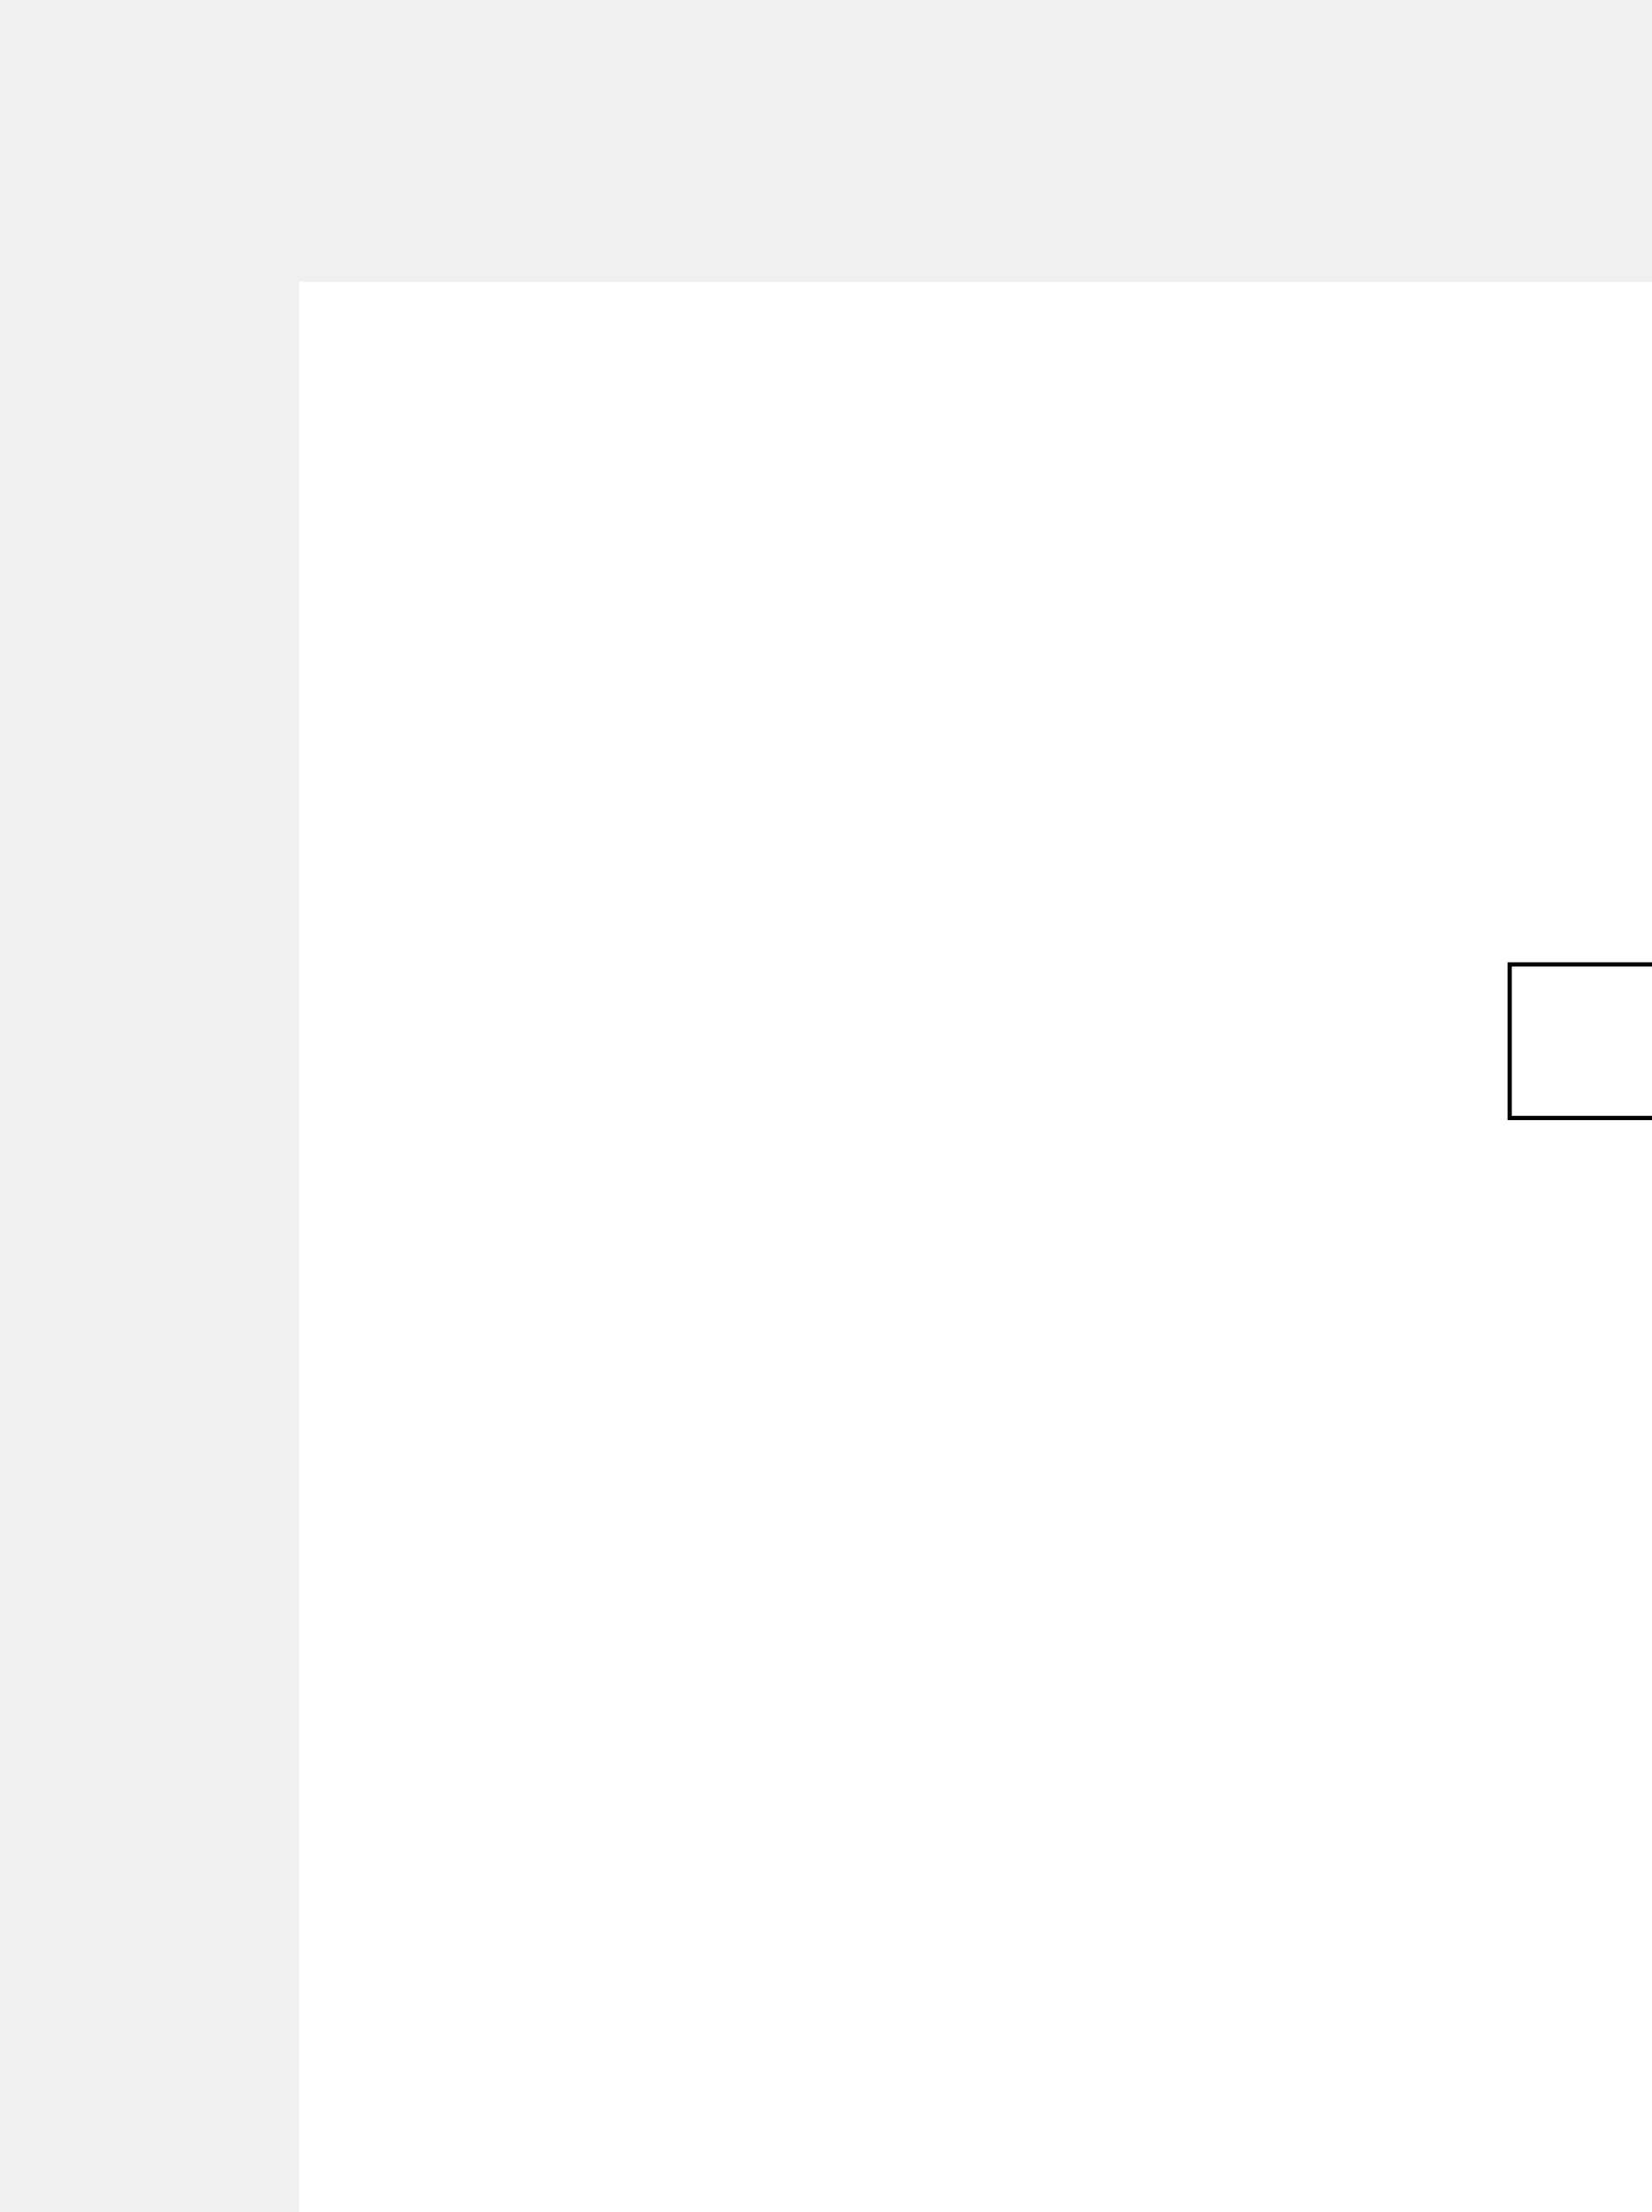
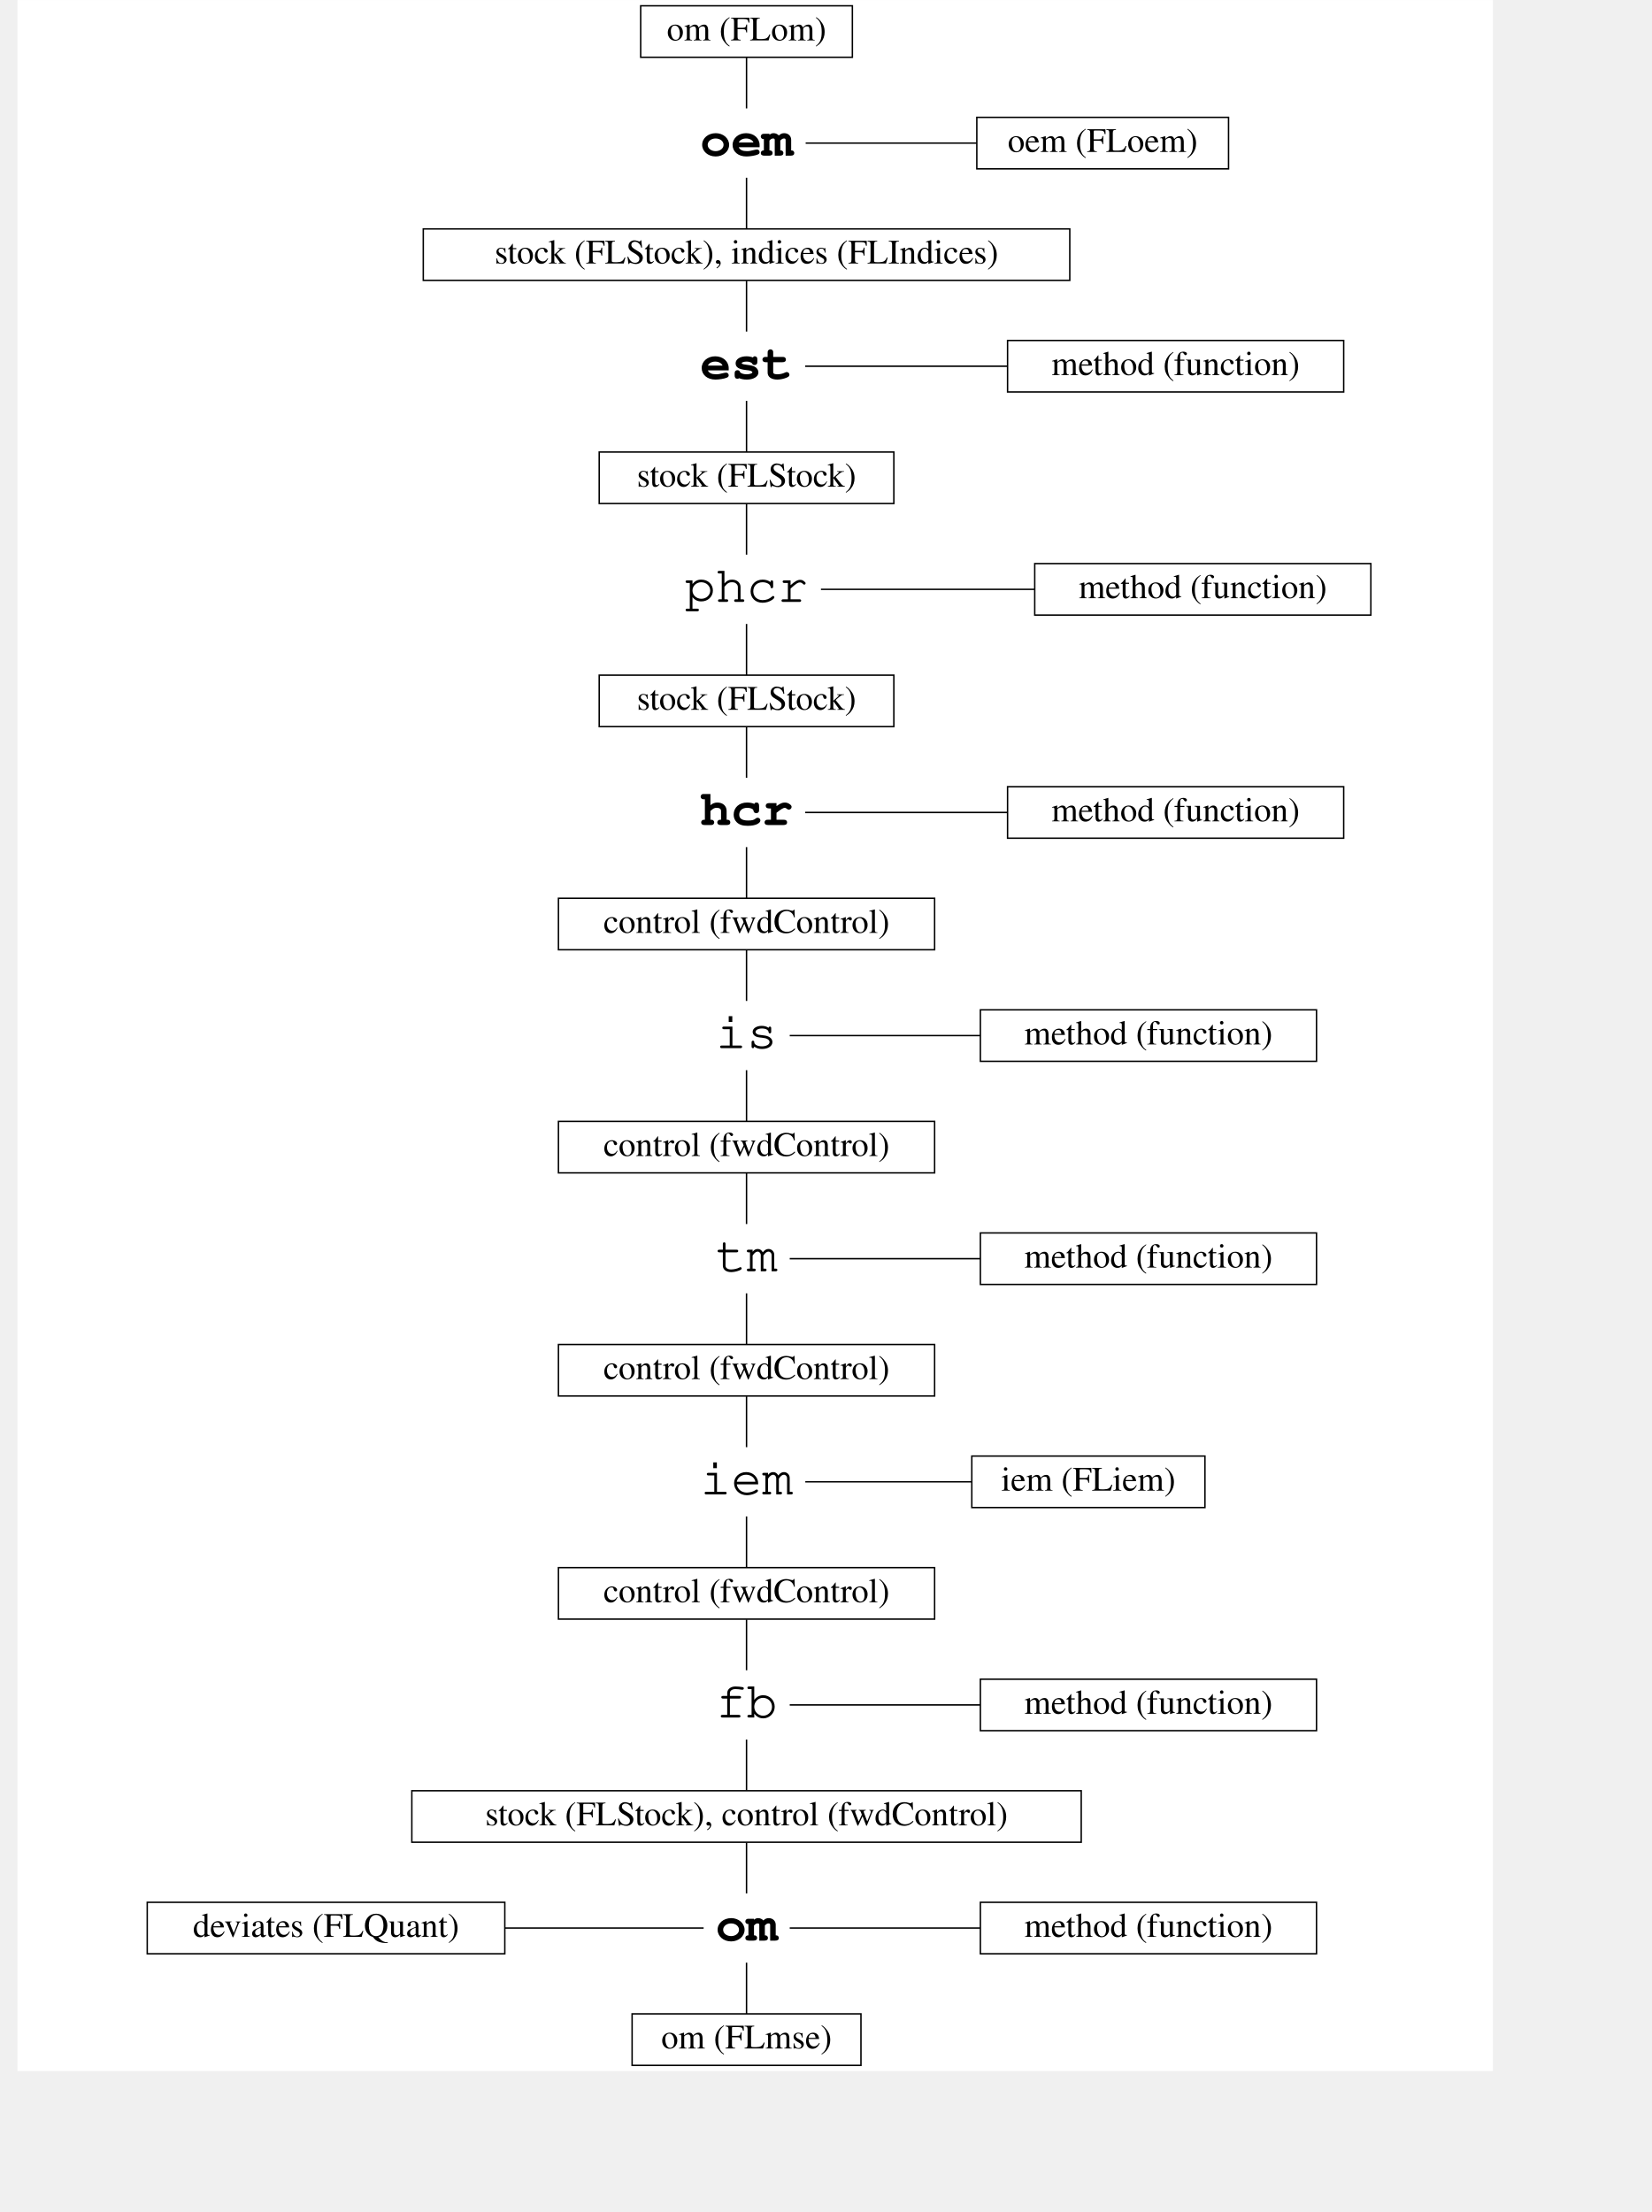
<svg xmlns="http://www.w3.org/2000/svg" width="713pt" height="955pt" viewBox="57.60 57.60 655.60 897.02">
-   <g id="graph0" class="graph" transform="scale(1.73 1.73) rotate(0) translate(103.36 1543.36)">
+   <g id="graph0" class="graph" transform="scale(0.58 0.58) rotate(0) translate(103.36 1543.36)">
    <polygon fill="white" stroke="transparent" points="-4,4 -4,-1444 1027.56,-1444 1027.56,4 -4,4" />
    <g id="node1" class="node">
      <text text-anchor="middle" x="505.72" y="-1335.2" font-family="Courier,monospace" font-weight="bold" font-size="36.00" fill="#000000">oem</text>
    </g>
    <g id="node11" class="node">
      <polygon fill="none" stroke="black" points="842.72,-1362 666.72,-1362 666.72,-1326 842.72,-1326 842.72,-1362" />
      <text text-anchor="middle" x="754.72" y="-1337.8" font-family="Times,serif" font-size="24.00">oem (FLoem)</text>
    </g>
    <g id="edge1" class="edge">
      <path fill="none" stroke="black" d="M547.06,-1344C586.94,-1344 626.83,-1344 666.71,-1344" />
    </g>
    <g id="node12" class="node">
      <polygon fill="none" stroke="black" points="731.72,-1284 279.72,-1284 279.72,-1248 731.72,-1248 731.72,-1284" />
      <text text-anchor="middle" x="505.72" y="-1259.8" font-family="Times,serif" font-size="24.00">stock (FLStock), indices (FLIndices)</text>
    </g>
    <g id="edge12" class="edge">
      <path fill="none" stroke="black" d="M505.72,-1319.78C505.72,-1308.26 505.72,-1294.59 505.72,-1284.04" />
    </g>
    <g id="node2" class="node">
      <text text-anchor="middle" x="505.72" y="-1179.2" font-family="Courier,monospace" font-weight="bold" font-size="36.00" fill="#000000">est</text>
    </g>
    <g id="node13" class="node">
      <polygon fill="none" stroke="black" points="923.22,-1206 688.22,-1206 688.22,-1170 923.22,-1170 923.22,-1206" />
      <text text-anchor="middle" x="805.72" y="-1181.8" font-family="Times,serif" font-size="24.00">method (function)</text>
    </g>
    <g id="edge2" class="edge">
      <path fill="none" stroke="black" d="M546.74,-1188C593.86,-1188 640.99,-1188 688.12,-1188" />
    </g>
    <g id="node14" class="node">
      <polygon fill="none" stroke="black" points="608.72,-1128 402.72,-1128 402.72,-1092 608.72,-1092 608.72,-1128" />
      <text text-anchor="middle" x="505.72" y="-1103.8" font-family="Times,serif" font-size="24.00">stock (FLStock)</text>
    </g>
    <g id="edge14" class="edge">
      <path fill="none" stroke="black" d="M505.72,-1163.78C505.72,-1152.26 505.72,-1138.59 505.72,-1128.04" />
    </g>
    <g id="node3" class="node">
      <text text-anchor="middle" x="505.72" y="-867.2" font-family="Courier,monospace" font-weight="bold" font-size="36.00" fill="#000000">hcr</text>
    </g>
    <g id="node17" class="node">
      <polygon fill="none" stroke="black" points="923.22,-894 688.22,-894 688.22,-858 923.22,-858 923.22,-894" />
      <text text-anchor="middle" x="805.72" y="-869.8" font-family="Times,serif" font-size="24.00">method (function)</text>
    </g>
    <g id="edge4" class="edge">
      <path fill="none" stroke="black" d="M546.74,-876C593.86,-876 640.99,-876 688.12,-876" />
    </g>
    <g id="node18" class="node">
      <polygon fill="none" stroke="black" points="637.22,-816 374.22,-816 374.22,-780 637.22,-780 637.22,-816" />
      <text text-anchor="middle" x="505.72" y="-791.8" font-family="Times,serif" font-size="24.00">control (fwdControl)</text>
    </g>
    <g id="edge18" class="edge">
      <path fill="none" stroke="black" d="M505.72,-851.78C505.72,-840.26 505.72,-826.59 505.72,-816.04" />
    </g>
    <g id="node4" class="node">
      <text text-anchor="middle" x="505.72" y="-87.2" font-family="Courier,monospace" font-weight="bold" font-size="36.00" fill="#000000">om</text>
    </g>
    <g id="node27" class="node">
      <polygon fill="none" stroke="black" points="585.72,-36 425.72,-36 425.72,0 585.72,0 585.72,-36" />
      <text text-anchor="middle" x="505.72" y="-11.8" font-family="Times,serif" font-size="24.00">om (FLmse)</text>
    </g>
    <g id="edge28" class="edge">
      <path fill="none" stroke="black" d="M505.72,-71.78C505.72,-60.26 505.72,-46.59 505.72,-36.04" />
    </g>
    <g id="node28" class="node">
      <polygon fill="none" stroke="black" points="904.22,-114 669.22,-114 669.22,-78 904.22,-78 904.22,-114" />
      <text text-anchor="middle" x="786.72" y="-89.8" font-family="Times,serif" font-size="24.00">method (function)</text>
    </g>
    <g id="edge10" class="edge">
      <path fill="none" stroke="black" d="M535.91,-96C580.32,-96 624.74,-96 669.15,-96" />
    </g>
    <g id="node5" class="node">
      <text text-anchor="middle" x="505.72" y="-1023.2" font-family="Courier,monospace" font-size="36.00" fill="#000000">phcr</text>
    </g>
    <g id="node15" class="node">
      <polygon fill="none" stroke="black" points="942.22,-1050 707.22,-1050 707.22,-1014 942.22,-1014 942.22,-1050" />
      <text text-anchor="middle" x="824.72" y="-1025.8" font-family="Times,serif" font-size="24.00">method (function)</text>
    </g>
    <g id="edge3" class="edge">
      <path fill="none" stroke="black" d="M557.75,-1032C607.54,-1032 657.34,-1032 707.14,-1032" />
    </g>
    <g id="node16" class="node">
      <polygon fill="none" stroke="black" points="608.72,-972 402.72,-972 402.72,-936 608.72,-936 608.72,-972" />
      <text text-anchor="middle" x="505.72" y="-947.8" font-family="Times,serif" font-size="24.00">stock (FLStock)</text>
    </g>
    <g id="edge16" class="edge">
      <path fill="none" stroke="black" d="M505.72,-1007.78C505.72,-996.26 505.72,-982.59 505.72,-972.04" />
    </g>
    <g id="node6" class="node">
      <text text-anchor="middle" x="505.72" y="-711.2" font-family="Courier,monospace" font-size="36.00" fill="#000000">is</text>
    </g>
    <g id="node19" class="node">
      <polygon fill="none" stroke="black" points="904.22,-738 669.22,-738 669.22,-702 904.22,-702 904.22,-738" />
      <text text-anchor="middle" x="786.72" y="-713.8" font-family="Times,serif" font-size="24.00">method (function)</text>
    </g>
    <g id="edge5" class="edge">
      <path fill="none" stroke="black" d="M535.91,-720C580.32,-720 624.74,-720 669.15,-720" />
    </g>
    <g id="node20" class="node">
      <polygon fill="none" stroke="black" points="637.22,-660 374.22,-660 374.22,-624 637.22,-624 637.22,-660" />
      <text text-anchor="middle" x="505.72" y="-635.8" font-family="Times,serif" font-size="24.00">control (fwdControl)</text>
    </g>
    <g id="edge20" class="edge">
      <path fill="none" stroke="black" d="M505.72,-695.78C505.72,-684.26 505.72,-670.59 505.72,-660.04" />
    </g>
    <g id="node7" class="node">
      <text text-anchor="middle" x="505.72" y="-555.2" font-family="Courier,monospace" font-size="36.00" fill="#000000">tm</text>
    </g>
    <g id="node21" class="node">
      <polygon fill="none" stroke="black" points="904.22,-582 669.22,-582 669.22,-546 904.22,-546 904.22,-582" />
      <text text-anchor="middle" x="786.72" y="-557.8" font-family="Times,serif" font-size="24.00">method (function)</text>
    </g>
    <g id="edge6" class="edge">
      <path fill="none" stroke="black" d="M535.91,-564C580.32,-564 624.74,-564 669.15,-564" />
    </g>
    <g id="node22" class="node">
      <polygon fill="none" stroke="black" points="637.22,-504 374.22,-504 374.22,-468 637.22,-468 637.22,-504" />
      <text text-anchor="middle" x="505.72" y="-479.8" font-family="Times,serif" font-size="24.00">control (fwdControl)</text>
    </g>
    <g id="edge22" class="edge">
      <path fill="none" stroke="black" d="M505.72,-539.78C505.72,-528.26 505.72,-514.59 505.72,-504.04" />
    </g>
    <g id="node8" class="node">
      <text text-anchor="middle" x="505.72" y="-399.2" font-family="Courier,monospace" font-size="36.00" fill="#000000">iem</text>
    </g>
    <g id="node23" class="node">
      <polygon fill="none" stroke="black" points="826.22,-426 663.22,-426 663.22,-390 826.22,-390 826.22,-426" />
      <text text-anchor="middle" x="744.72" y="-401.8" font-family="Times,serif" font-size="24.00">iem (FLiem)</text>
    </g>
    <g id="edge7" class="edge">
      <path fill="none" stroke="black" d="M546.8,-408C585.59,-408 624.37,-408 663.16,-408" />
    </g>
    <g id="node24" class="node">
      <polygon fill="none" stroke="black" points="637.22,-348 374.22,-348 374.22,-312 637.22,-312 637.22,-348" />
      <text text-anchor="middle" x="505.72" y="-323.8" font-family="Times,serif" font-size="24.00">control (fwdControl)</text>
    </g>
    <g id="edge24" class="edge">
      <path fill="none" stroke="black" d="M505.72,-383.78C505.72,-372.26 505.72,-358.59 505.72,-348.04" />
    </g>
    <g id="node9" class="node">
      <text text-anchor="middle" x="505.72" y="-243.2" font-family="Courier,monospace" font-size="36.00" fill="#000000">fb</text>
    </g>
    <g id="node25" class="node">
      <polygon fill="none" stroke="black" points="904.22,-270 669.22,-270 669.22,-234 904.22,-234 904.22,-270" />
      <text text-anchor="middle" x="786.72" y="-245.8" font-family="Times,serif" font-size="24.00">method (function)</text>
    </g>
    <g id="edge8" class="edge">
      <path fill="none" stroke="black" d="M535.91,-252C580.32,-252 624.74,-252 669.15,-252" />
    </g>
    <g id="node26" class="node">
      <polygon fill="none" stroke="black" points="739.72,-192 271.72,-192 271.72,-156 739.72,-156 739.72,-192" />
      <text text-anchor="middle" x="505.72" y="-167.8" font-family="Times,serif" font-size="24.00">stock (FLStock), control (fwdControl)</text>
    </g>
    <g id="edge26" class="edge">
      <path fill="none" stroke="black" d="M505.72,-227.78C505.72,-216.26 505.72,-202.59 505.72,-192.04" />
    </g>
    <g id="node10" class="node">
      <polygon fill="none" stroke="black" points="579.72,-1440 431.72,-1440 431.72,-1404 579.72,-1404 579.72,-1440" />
      <text text-anchor="middle" x="505.72" y="-1415.8" font-family="Times,serif" font-size="24.00">om (FLom)</text>
    </g>
    <g id="edge11" class="edge">
      <path fill="none" stroke="black" d="M505.72,-1403.75C505.72,-1393.24 505.72,-1379.68 505.72,-1368.23" />
    </g>
    <g id="edge13" class="edge">
      <path fill="none" stroke="black" d="M505.72,-1247.75C505.72,-1237.24 505.72,-1223.68 505.72,-1212.23" />
    </g>
    <g id="edge15" class="edge">
      <path fill="none" stroke="black" d="M505.72,-1091.75C505.72,-1081.24 505.72,-1067.68 505.72,-1056.23" />
    </g>
    <g id="edge17" class="edge">
      <path fill="none" stroke="black" d="M505.72,-935.75C505.72,-925.24 505.72,-911.68 505.72,-900.23" />
    </g>
    <g id="edge19" class="edge">
      <path fill="none" stroke="black" d="M505.72,-779.75C505.72,-769.24 505.72,-755.68 505.72,-744.23" />
    </g>
    <g id="edge21" class="edge">
      <path fill="none" stroke="black" d="M505.72,-623.75C505.72,-613.24 505.72,-599.68 505.72,-588.23" />
    </g>
    <g id="edge23" class="edge">
      <path fill="none" stroke="black" d="M505.72,-467.75C505.72,-457.24 505.72,-443.68 505.72,-432.23" />
    </g>
    <g id="edge25" class="edge">
      <path fill="none" stroke="black" d="M505.72,-311.75C505.72,-301.24 505.72,-287.68 505.72,-276.23" />
    </g>
    <g id="edge27" class="edge">
      <path fill="none" stroke="black" d="M505.72,-155.75C505.72,-145.24 505.72,-131.68 505.72,-120.23" />
    </g>
    <g id="node29" class="node">
      <polygon fill="none" stroke="black" points="336.72,-114 86.72,-114 86.72,-78 336.72,-78 336.72,-114" />
      <text text-anchor="middle" x="211.72" y="-89.8" font-family="Times,serif" font-size="24.00">deviates (FLQuant)</text>
    </g>
    <g id="edge9" class="edge">
      <path fill="none" stroke="black" d="M336.9,-96C383.17,-96 429.44,-96 475.72,-96" />
    </g>
  </g>
</svg>
